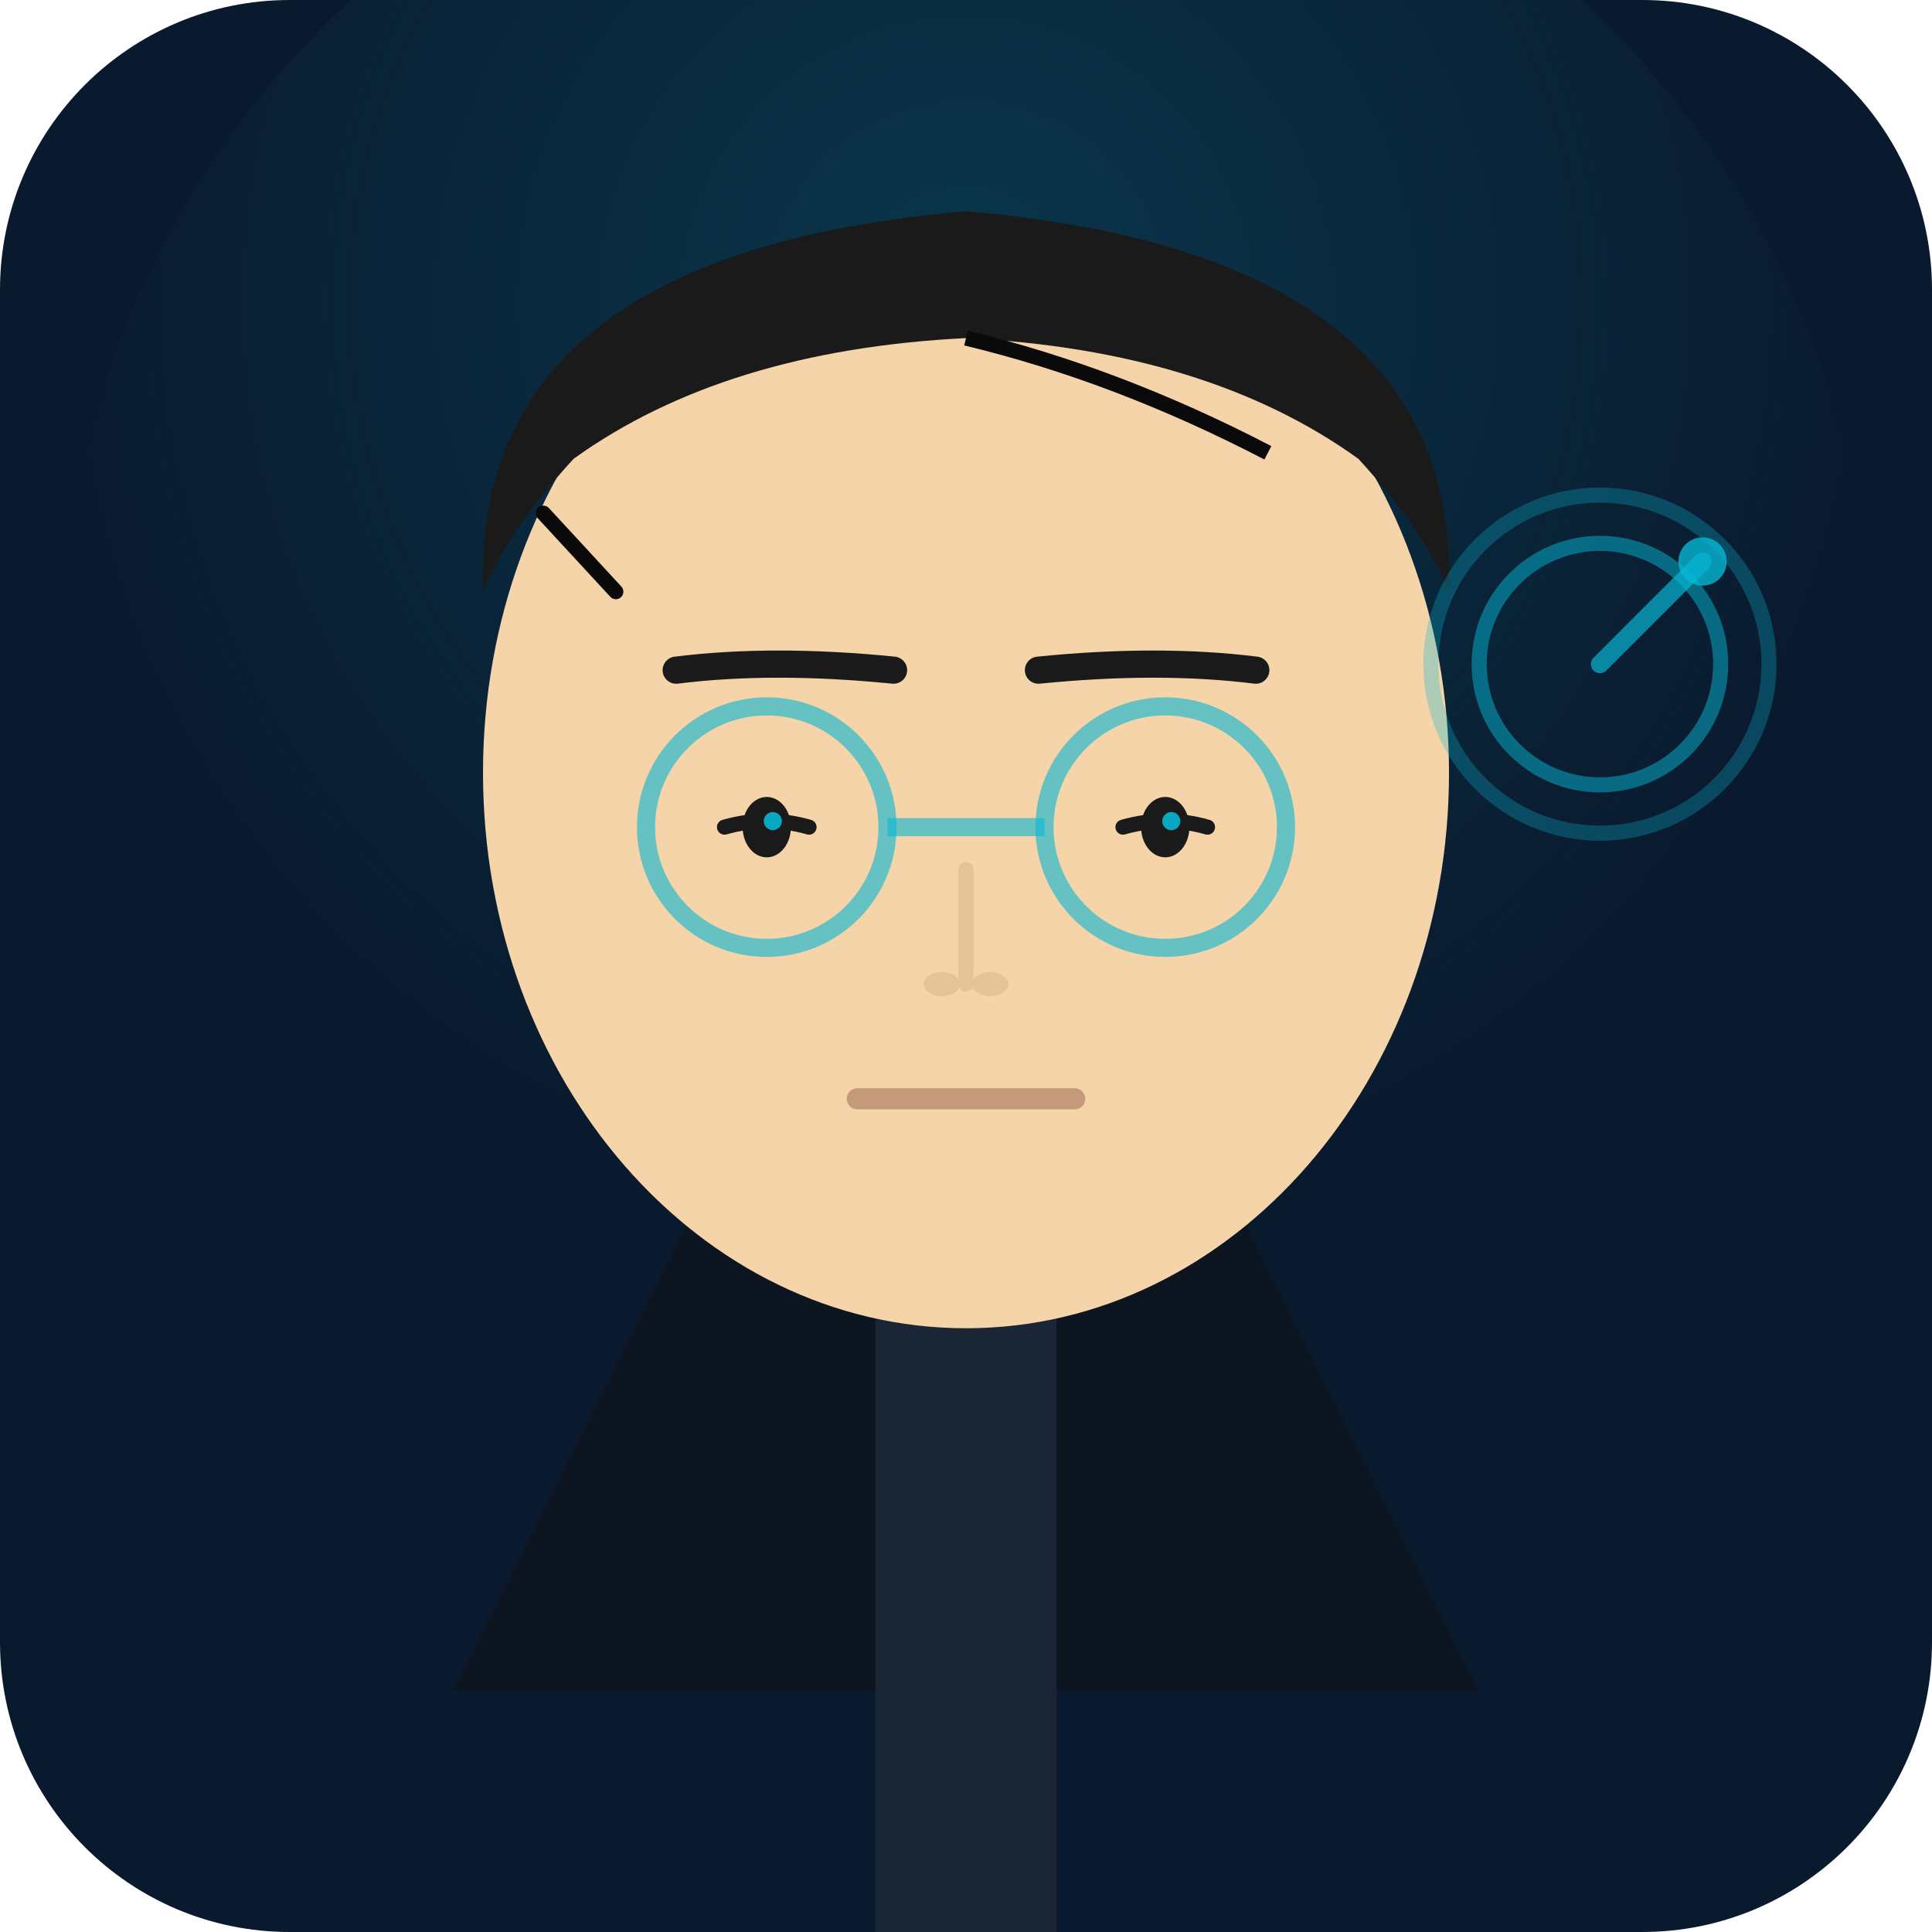
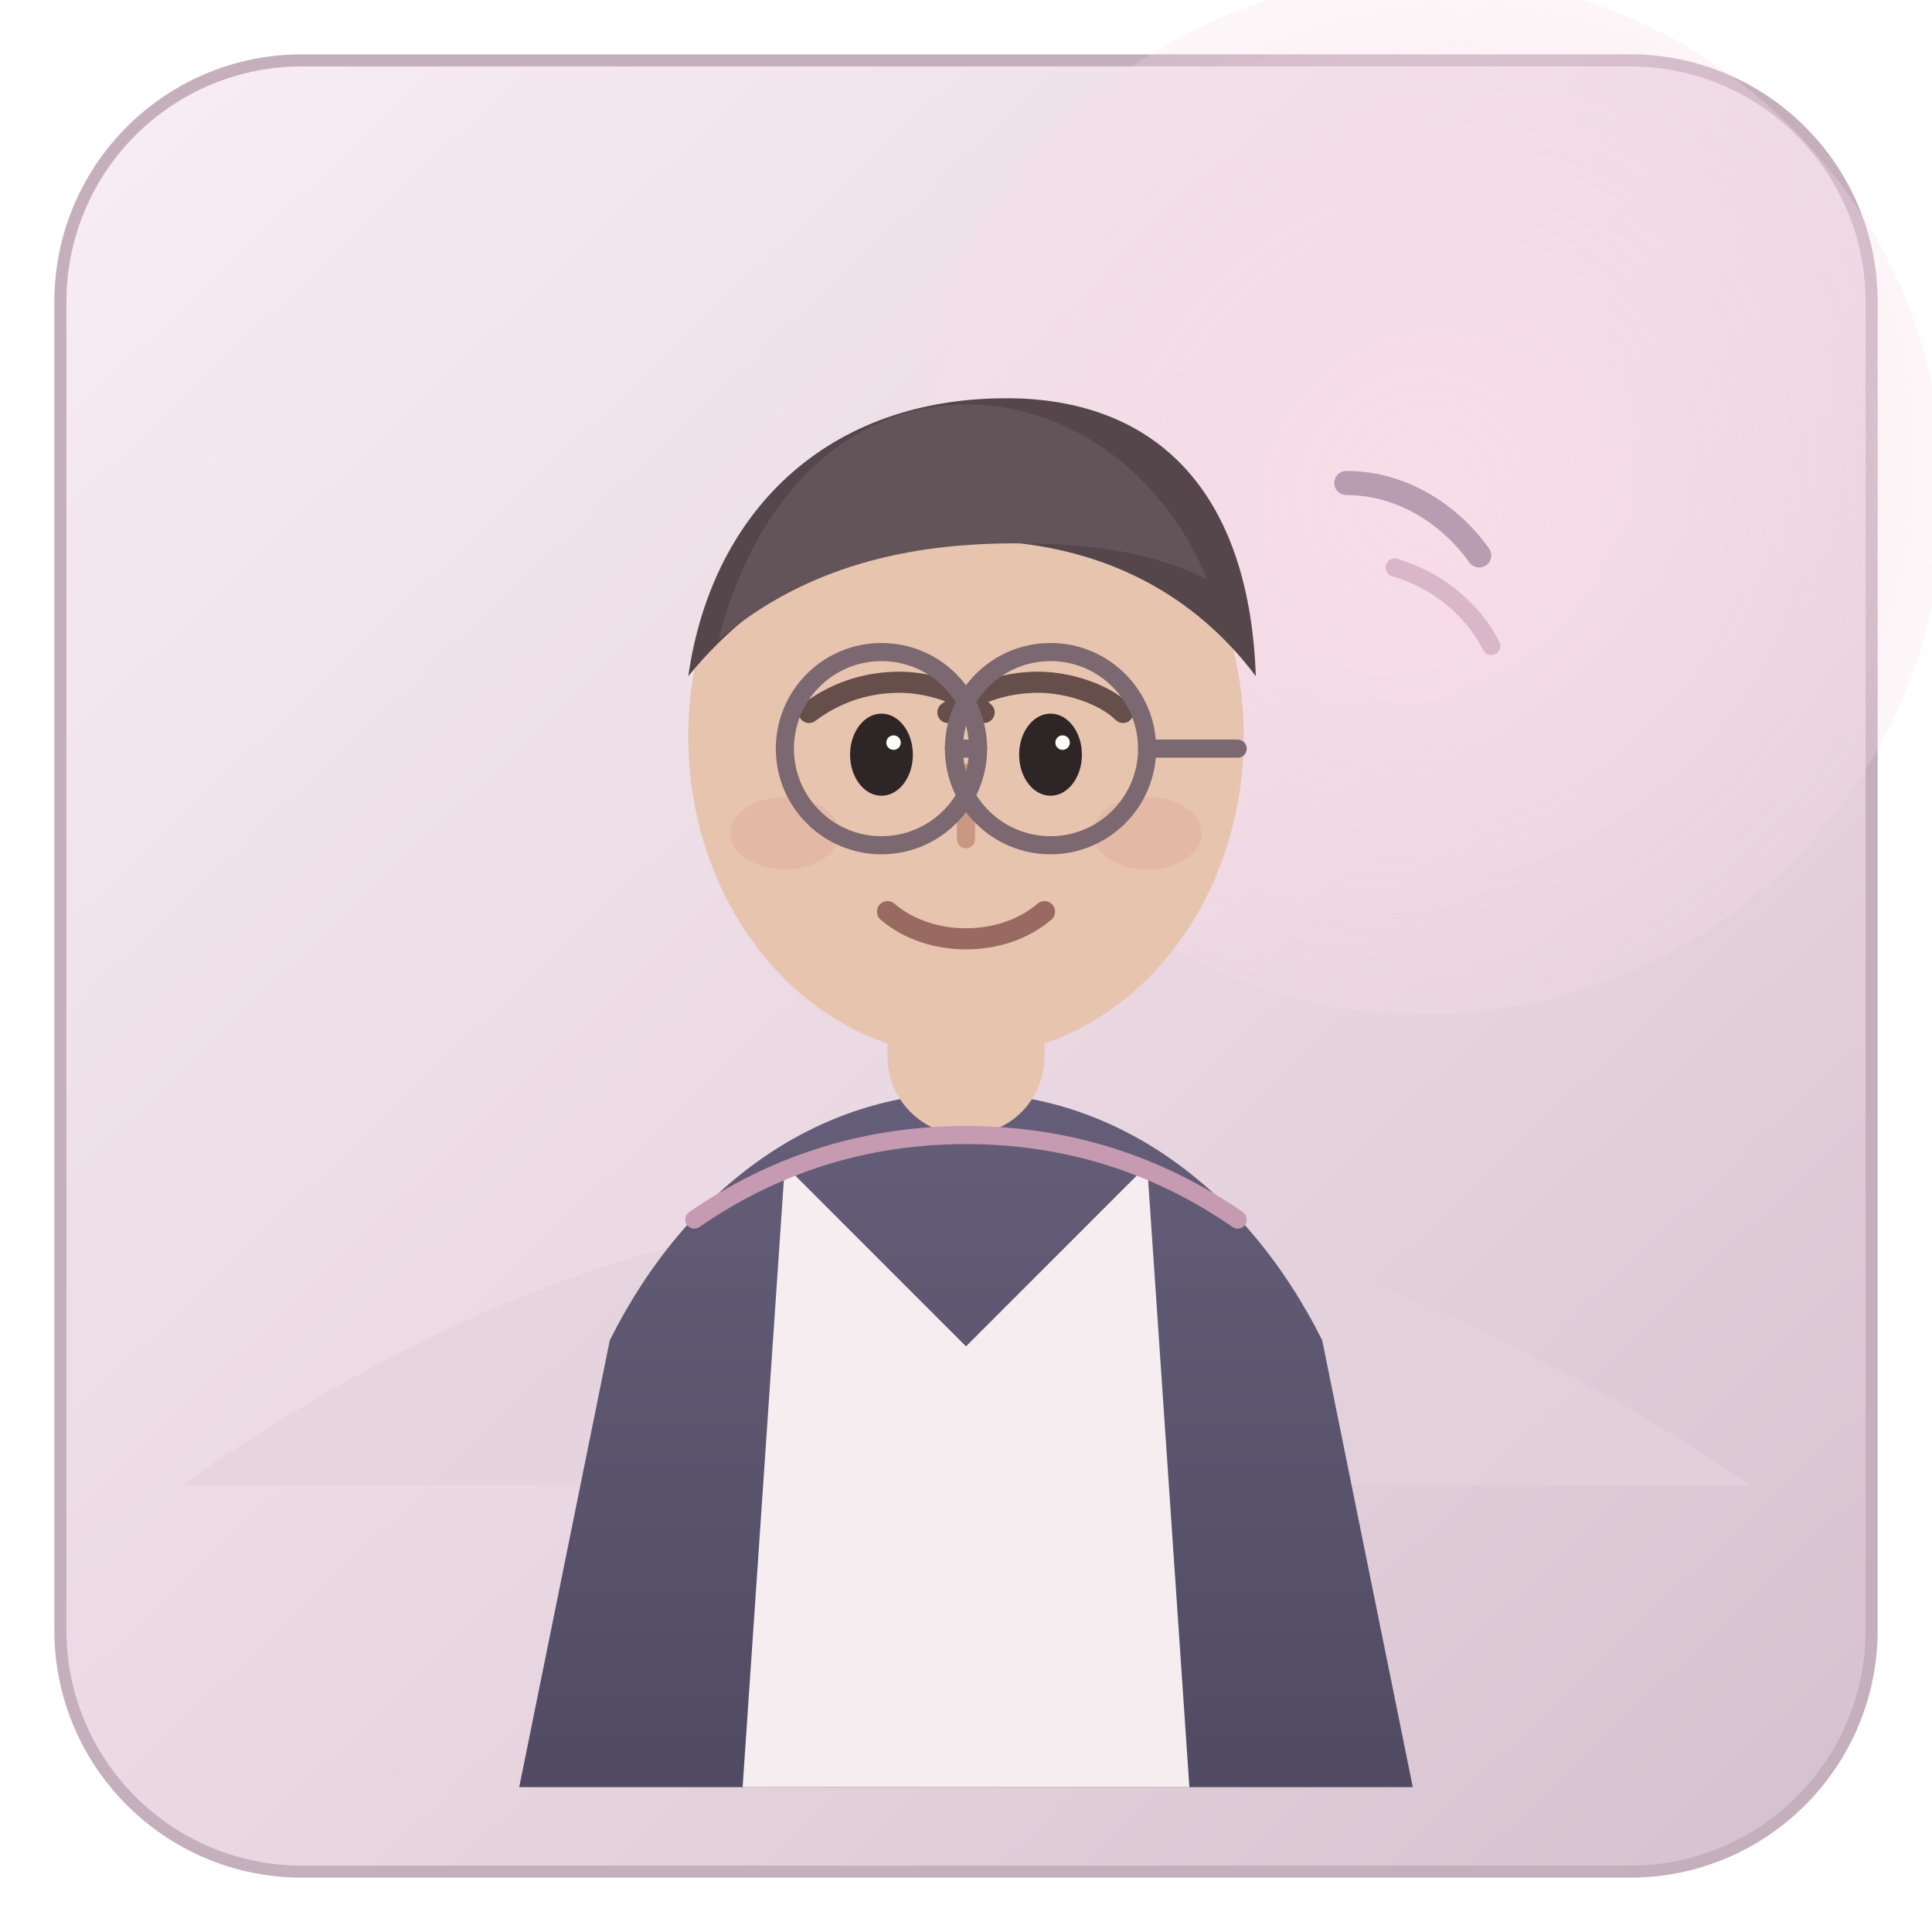
<svg xmlns="http://www.w3.org/2000/svg" width="320" height="320" viewBox="0 0 320 320" fill="none">
  <defs>
-     <linearGradient id="gw-bg" x1="0" y1="0" x2="320" y2="320">
-       <stop stop-color="#0a1a2e" />
-       <stop offset="1" stop-color="#16213e" />
+     <linearGradient id="gw_bg" x1="20" y1="12" x2="302" y2="308" gradientUnits="userSpaceOnUse">
+       <stop stop-color="#F7EDF2" />
+       <stop offset="0.52" stop-color="#EAD8E2" />
+       <stop offset="1" stop-color="#D6C2CE" />
    </linearGradient>
-     <radialGradient id="gw-glow" cx="0.5" cy="0.3">
-       <stop stop-color="#06b6d4" stop-opacity="0.18" />
-       <stop offset="1" stop-color="#06b6d4" stop-opacity="0" />
+     <radialGradient id="gw_cloud" cx="0" cy="0" r="1" gradientUnits="userSpaceOnUse" gradientTransform="translate(236 82) rotate(135) scale(120 112)">
+       <stop stop-color="#F8DDE8" />
+       <stop offset="1" stop-color="#F8DDE8" stop-opacity="0" />
    </radialGradient>
+     <linearGradient id="gw_coat" x1="160" y1="182" x2="160" y2="296" gradientUnits="userSpaceOnUse">
+       <stop stop-color="#655E78" />
+       <stop offset="1" stop-color="#504A63" />
+     </linearGradient>
  </defs>
-   <rect width="320" height="320" rx="48" fill="url(#gw-bg)" />
-   <circle cx="160" cy="110" r="150" fill="url(#gw-glow)" />
-   <path d="M75 280 L115 200 L160 175 L205 200 L245 280 Z" fill="#0d1520" />
-   <rect x="145" y="195" width="30" height="125" fill="#1a2535" />
-   <ellipse cx="160" cy="128" rx="80" ry="92" fill="#f4d4a8" />
-   <path d="M80 98 Q78 42 160 35 Q242 42 240 98 Q236 88 225 76 Q200 58 160 56 Q120 58 95 76 Q84 88 80 98 Z" fill="#1a1a1a" />
-   <path d="M160 56 Q185 62 210 75" stroke="#0a0a0a" stroke-width="2.5" fill="none" />
-   <path d="M90 85 L102 98" stroke="#0a0a0a" stroke-width="2.5" stroke-linecap="round" />
-   <path d="M112 111 Q128 109 148 111" stroke="#1a1a1a" stroke-width="4.5" stroke-linecap="round" />
-   <path d="M172 111 Q192 109 208 111" stroke="#1a1a1a" stroke-width="4.5" stroke-linecap="round" />
-   <circle cx="127" cy="137" r="20" stroke="#06b6d4" stroke-width="3" fill="none" opacity="0.6" />
-   <circle cx="193" cy="137" r="20" stroke="#06b6d4" stroke-width="3" fill="none" opacity="0.6" />
-   <path d="M147 137 L173 137" stroke="#06b6d4" stroke-width="3" opacity="0.6" />
-   <path d="M120 137 Q127 135 134 137" stroke="#1a1a1a" stroke-width="2.5" fill="none" stroke-linecap="round" />
-   <path d="M186 137 Q193 135 200 137" stroke="#1a1a1a" stroke-width="2.5" fill="none" stroke-linecap="round" />
-   <ellipse cx="127" cy="137" rx="4" ry="5" fill="#1a1a1a" />
-   <ellipse cx="193" cy="137" rx="4" ry="5" fill="#1a1a1a" />
-   <circle cx="128" cy="136" r="1.5" fill="#06b6d4" opacity="0.9" />
-   <circle cx="194" cy="136" r="1.5" fill="#06b6d4" opacity="0.9" />
-   <path d="M160 144 L160 163" stroke="#e4c498" stroke-width="2.5" stroke-linecap="round" />
-   <ellipse cx="156" cy="163" rx="3" ry="2" fill="#e4c498" />
-   <ellipse cx="164" cy="163" rx="3" ry="2" fill="#e4c498" />
-   <path d="M142 182 L178 182" stroke="#c49a7a" stroke-width="3.5" stroke-linecap="round" />
-   <circle cx="265" cy="110" r="28" stroke="#06b6d4" stroke-width="2.5" fill="none" opacity="0.3" />
-   <circle cx="265" cy="110" r="20" stroke="#06b6d4" stroke-width="2.5" fill="none" opacity="0.5" />
-   <path d="M265 110 L282 93" stroke="#06b6d4" stroke-width="3" stroke-linecap="round" opacity="0.7" />
-   <circle cx="282" cy="93" r="4" fill="#06b6d4" opacity="0.8" />
+   <rect x="10" y="10" width="300" height="300" rx="40" fill="url(#gw_bg)" />
+   <rect x="10" y="10" width="300" height="300" rx="40" stroke="#C5AFBD" stroke-width="2" />
+   <circle cx="236" cy="82" r="86" fill="url(#gw_cloud)" />
+   <path d="M30 246C76 214 118 200 160 200C202 200 242 214 290 246" fill="#E4D2DC" fill-opacity="0.68" />
+   <path d="M86 296L101 222C114 196 136 181 160 181C184 181 206 196 219 222L234 296H86Z" fill="url(#gw_coat)" />
+   <path d="M130 193L160 223L190 193L197 296H123L130 193Z" fill="#F6EDF1" />
+   <rect x="147" y="160" width="26" height="28" rx="13" fill="#E7C4AE" />
+   <ellipse cx="160" cy="122" rx="46" ry="53" fill="#E7C4AE" />
+   <path d="M114 112C118 84 138 65 169 66C193 67 207 83 208 112C199 100 186 92 169 90C146 87 127 96 114 112Z" fill="#54464B" />
+   <path d="M119 106C126 79 143 67 160 67C176 67 192 77 200 96C190 91 179 90 168 90C148 90 132 95 119 106Z" fill="#63545A" />
+   <path d="M134 118C138 115 143 113 149 113C154 113 160 115 163 118" stroke="#664E4B" stroke-width="3.5" stroke-linecap="round" />
+   <path d="M157 118C161 115 166 113 172 113C177 113 183 115 186 118" stroke="#664E4B" stroke-width="3.5" stroke-linecap="round" />
+   <ellipse cx="146" cy="125" rx="5.2" ry="6.8" fill="#2E2526" />
+   <ellipse cx="174" cy="125" rx="5.2" ry="6.8" fill="#2E2526" />
+   <circle cx="148" cy="123" r="1.2" fill="#FFFDF7" />
+   <circle cx="176" cy="123" r="1.2" fill="#FFFDF7" />
+   <path d="M160 128V139" stroke="#CA9783" stroke-width="3" stroke-linecap="round" />
+   <path d="M147 151C154 157 166 157 173 151" stroke="#996A61" stroke-width="3.5" stroke-linecap="round" />
+   <ellipse cx="130" cy="138" rx="9" ry="6" fill="#D89C8B" fill-opacity="0.28" />
+   <ellipse cx="190" cy="138" rx="9" ry="6" fill="#D89C8B" fill-opacity="0.28" />
+   <circle cx="146" cy="124" r="16" stroke="#7B6871" stroke-width="3" />
+   <circle cx="174" cy="124" r="16" stroke="#7B6871" stroke-width="3" />
+   <path d="M162 124H158" stroke="#7B6871" stroke-width="3" stroke-linecap="round" />
+   <path d="M190 124H205" stroke="#7B6871" stroke-width="3" stroke-linecap="round" />
+   <path d="M115 202C128 193 143 188 160 188C177 188 192 193 205 202" stroke="#C69AB0" stroke-width="3" stroke-linecap="round" />
+   <path d="M223 80C232 80 240 85 245 92" stroke="#B99CB1" stroke-width="4" stroke-linecap="round" />
+   <path d="M231 94C238 96 244 101 247 107" stroke="#D9B7C9" stroke-width="3" stroke-linecap="round" />
</svg>
